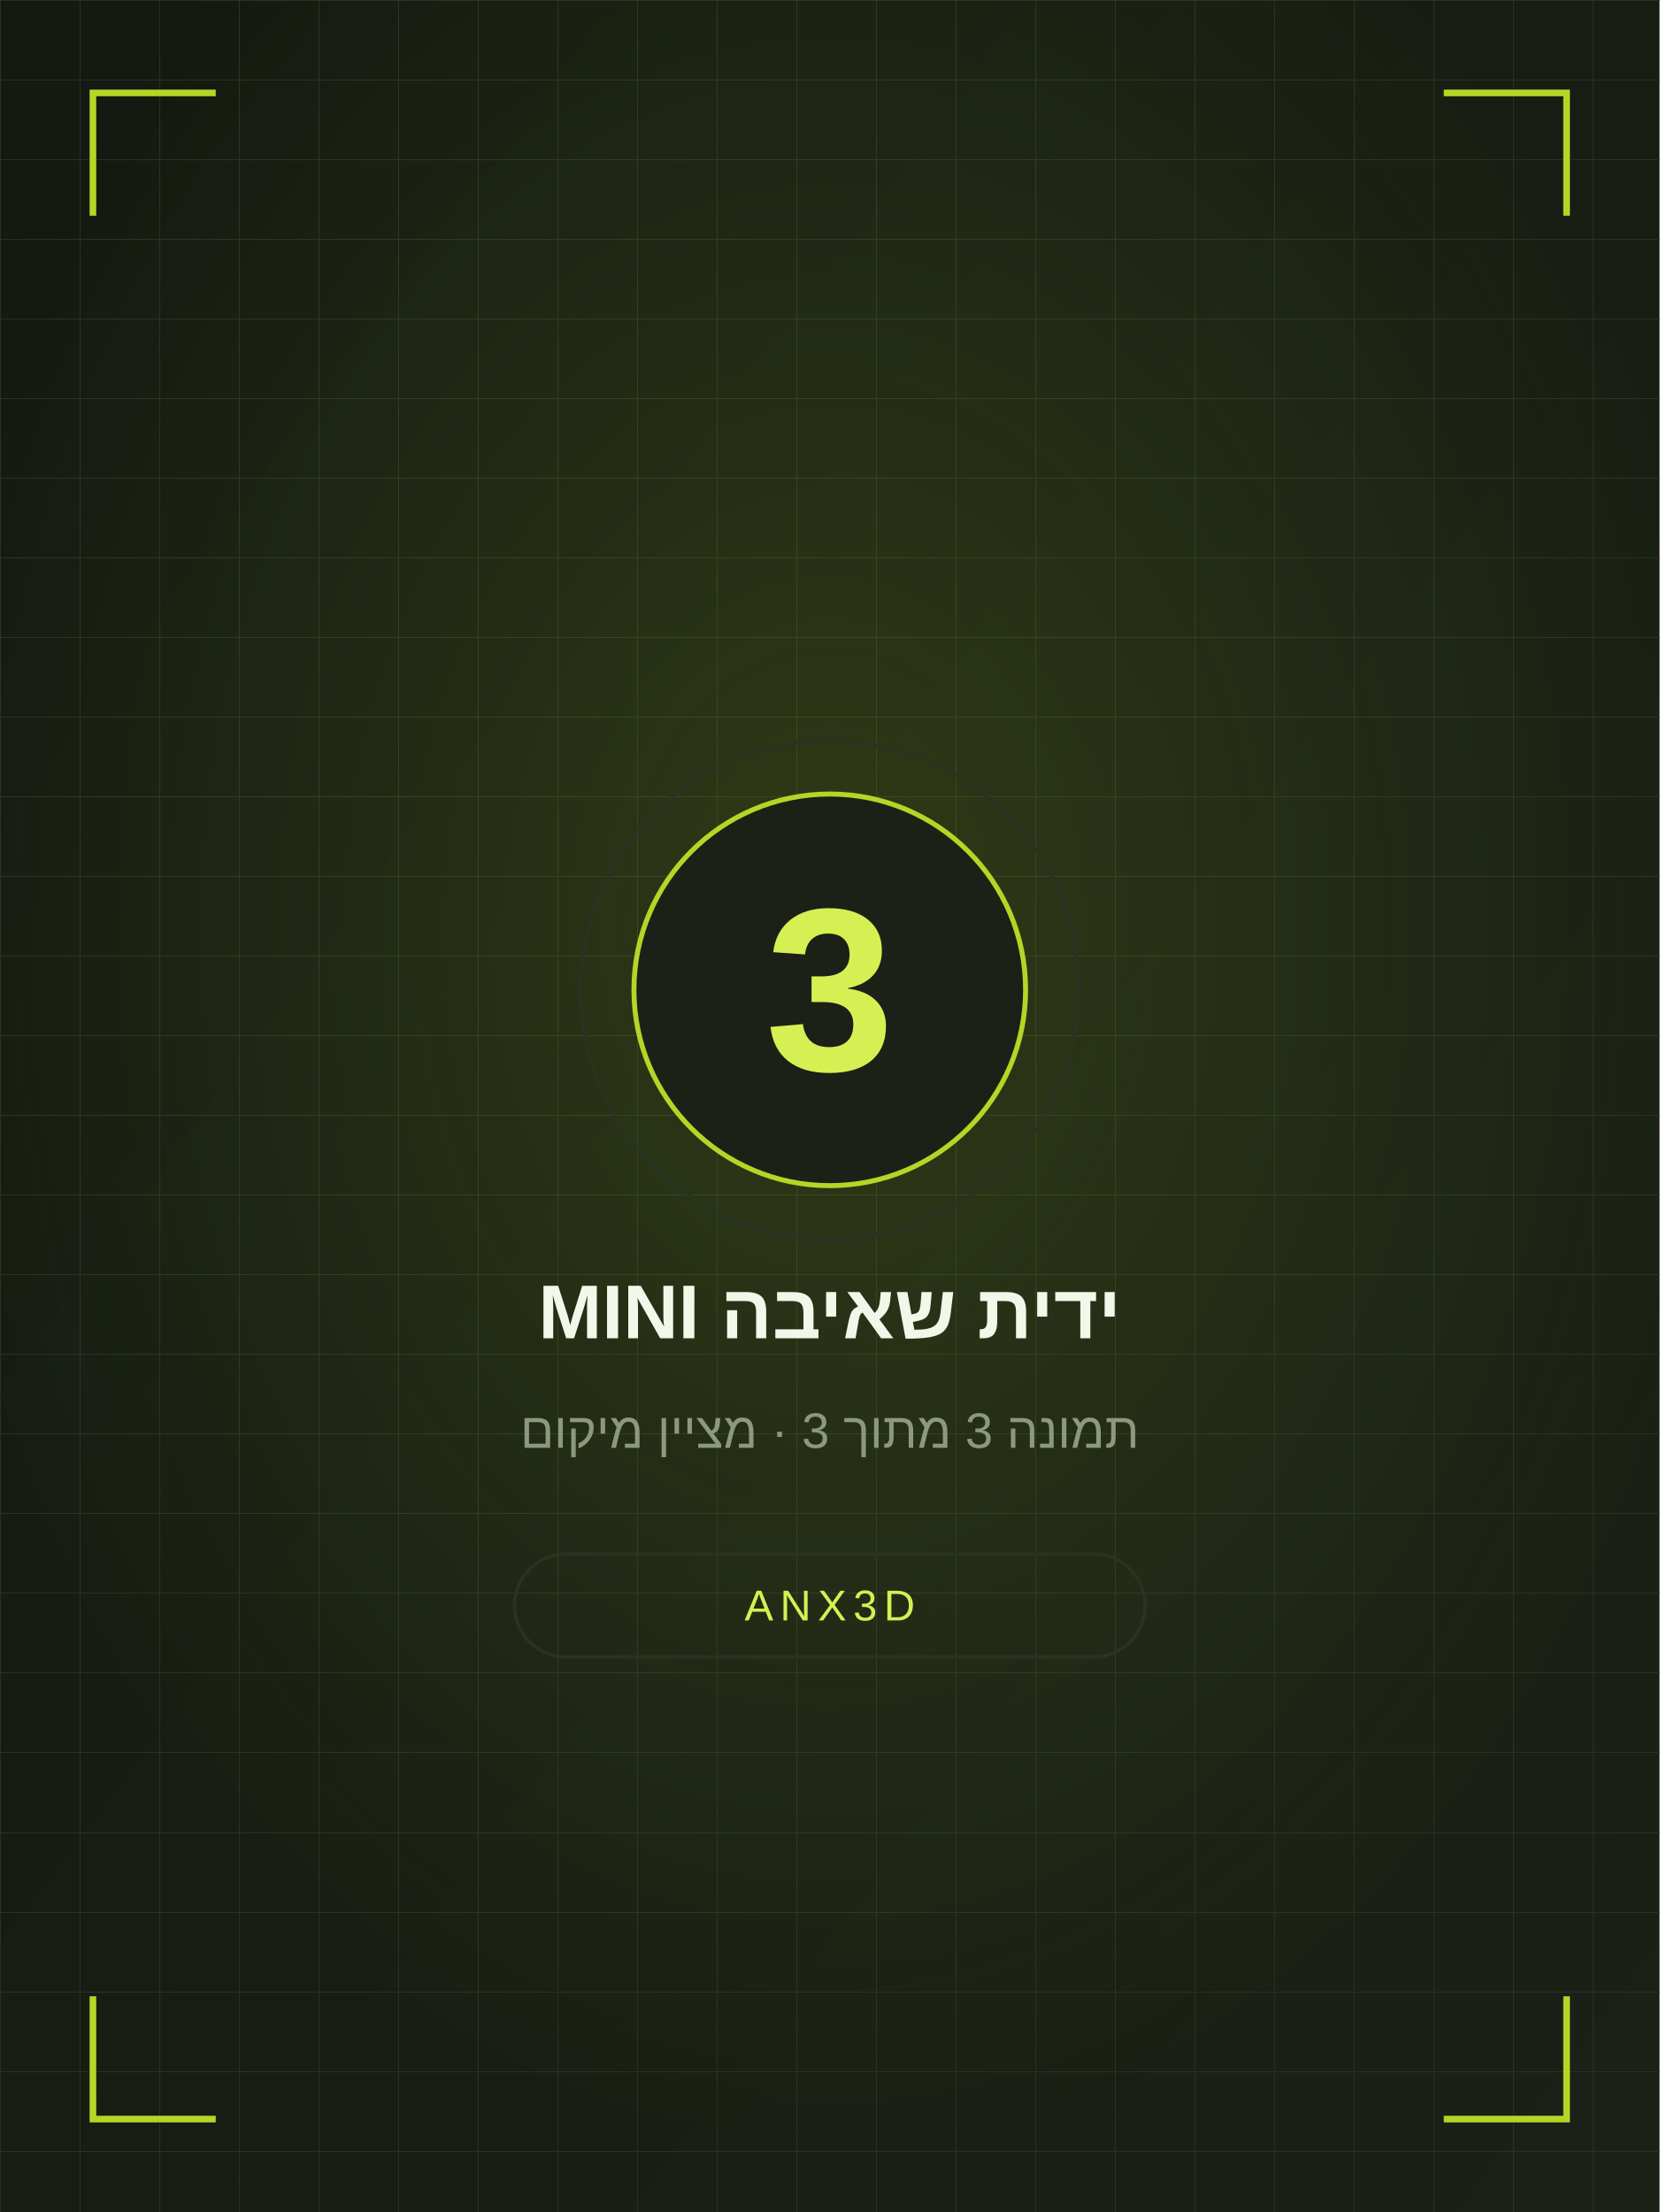
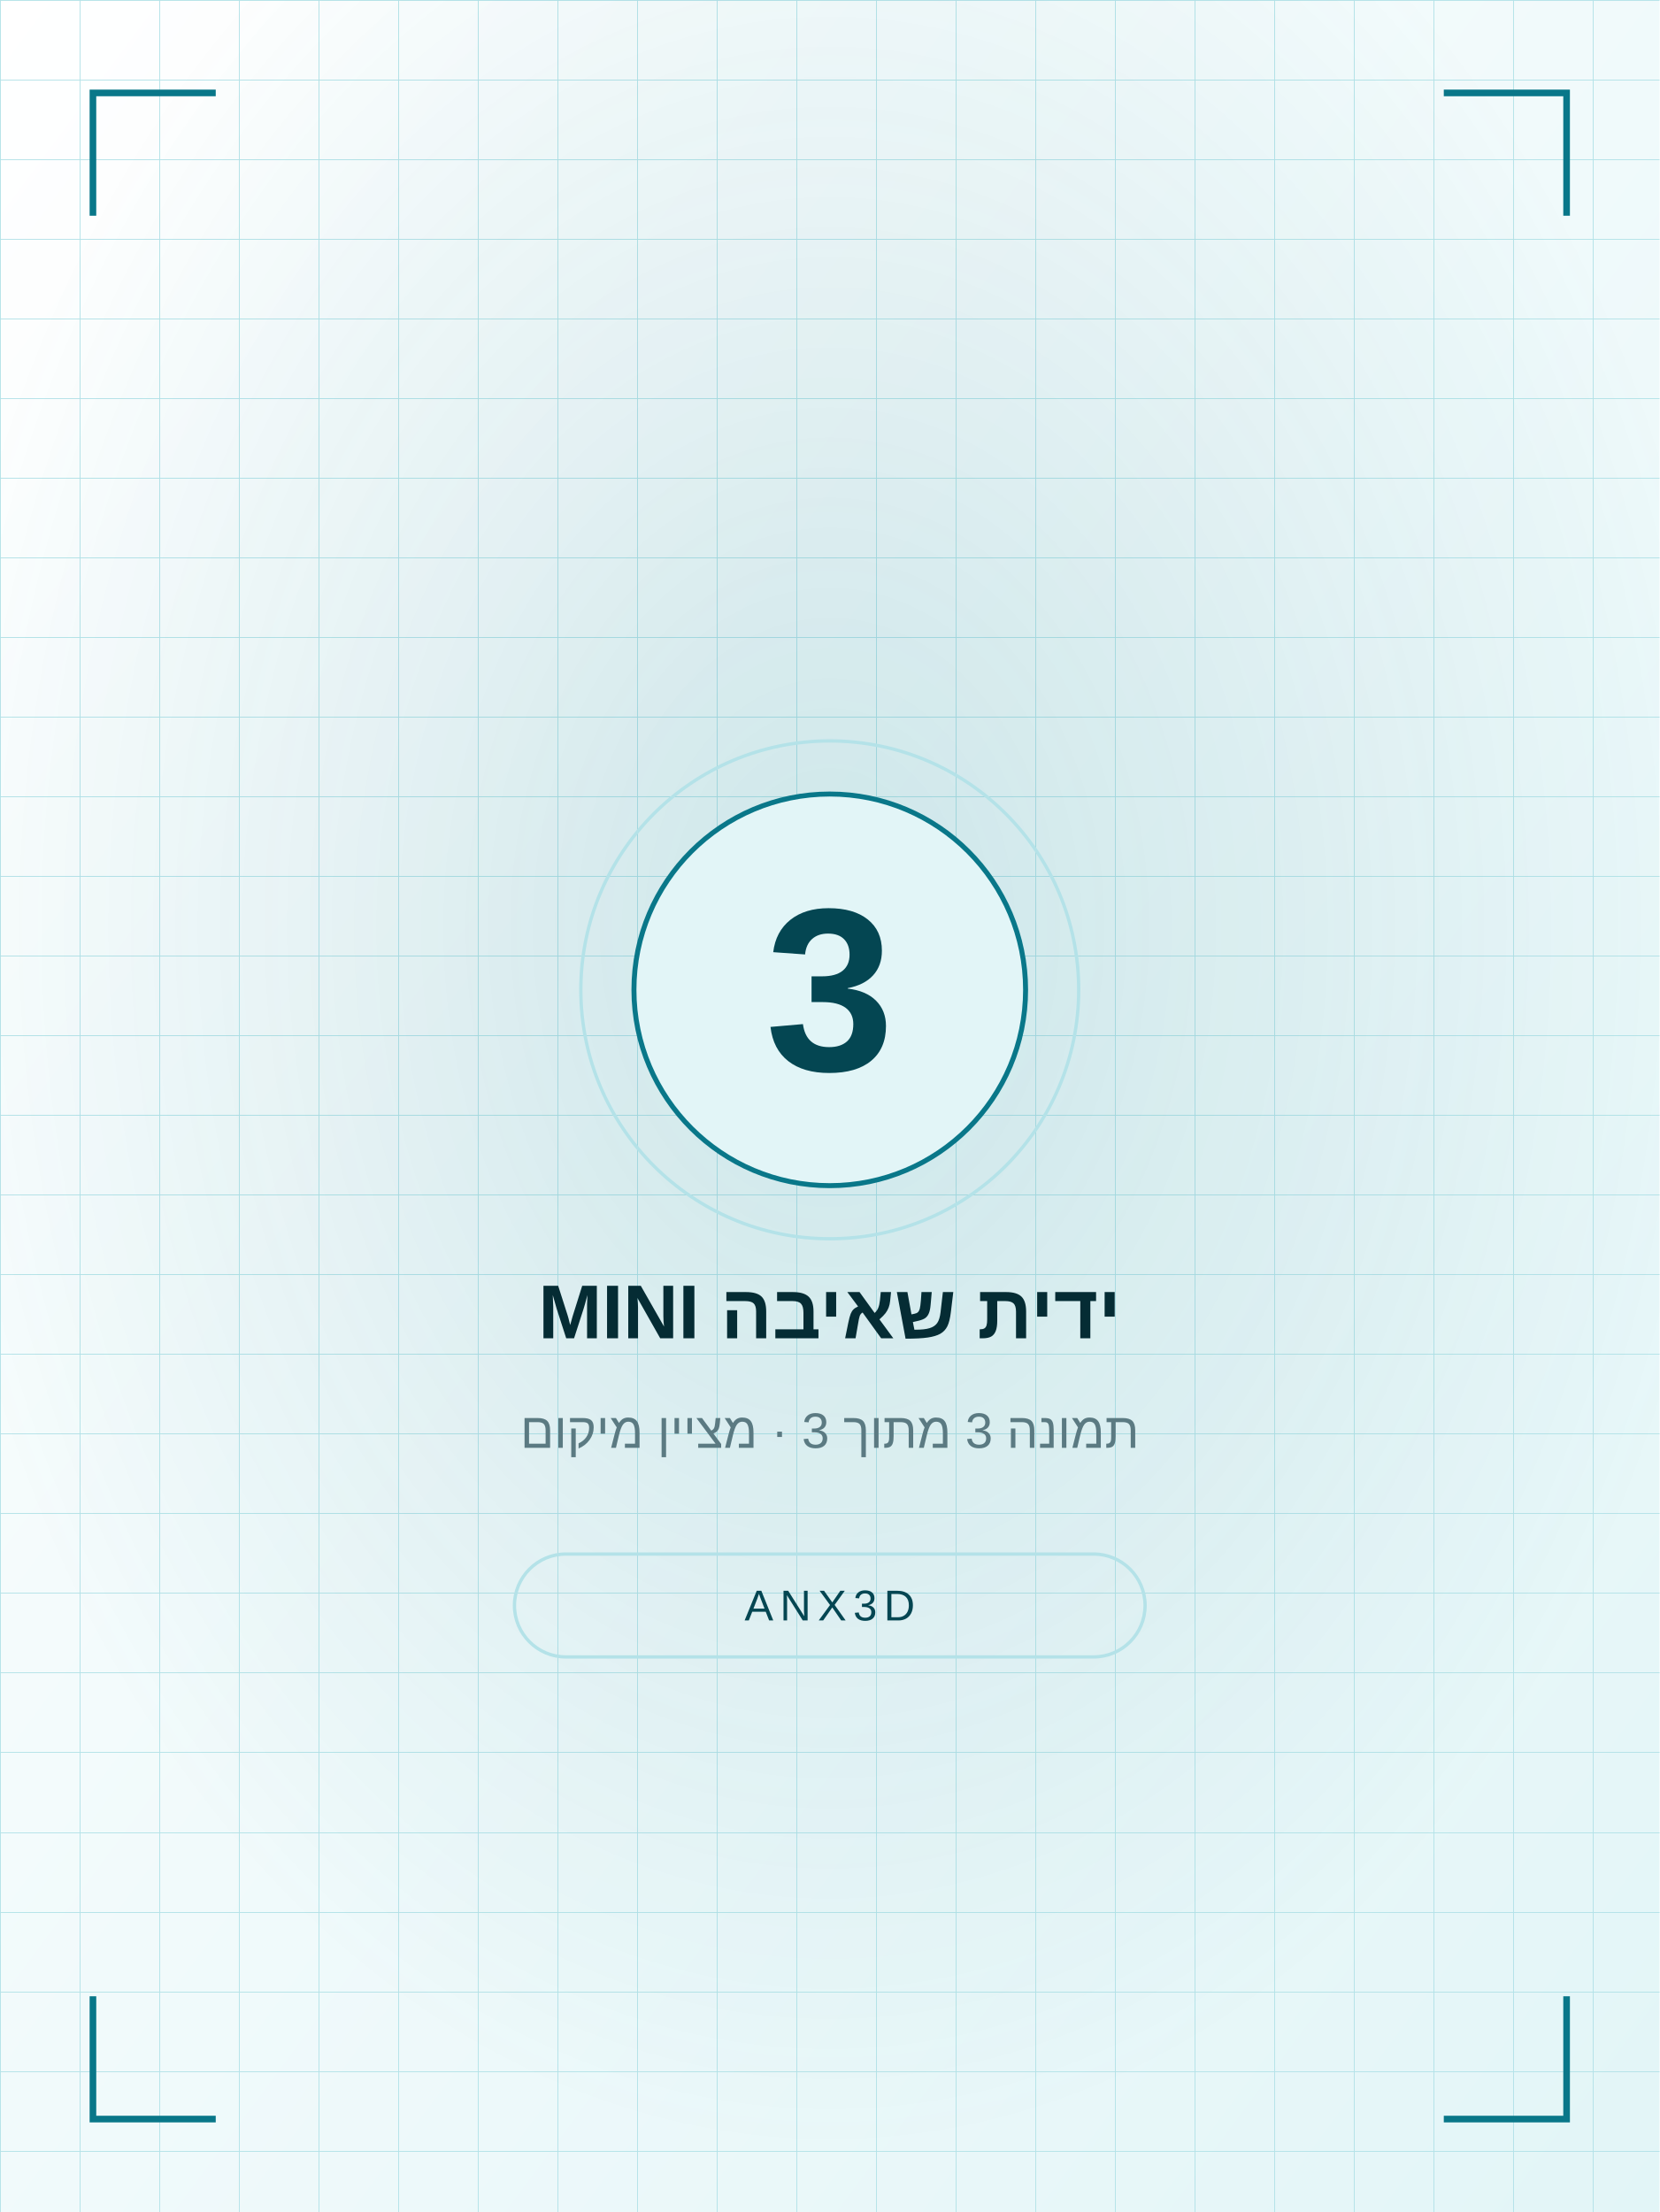
<svg xmlns="http://www.w3.org/2000/svg" width="1000" height="1333" viewBox="0 0 1000 1333" role="img" aria-label="ידית שאיבה MINI — תמונה 3 מתוך 3 (מציין מיקום)">
  <defs>
    <linearGradient id="bg" x1="0" y1="0" x2="1" y2="1">
-       <stop offset="0%" stop-color="#141911" />
-       <stop offset="100%" stop-color="#1b2116" />
+       <stop offset="0%" stop-color="#ffffff" />
+       <stop offset="100%" stop-color="#e2f5f7" />
    </linearGradient>
    <pattern id="grid" width="48" height="48" patternUnits="userSpaceOnUse">
-       <path d="M48 0H0V48" fill="none" stroke="#2a3322" stroke-width="1" />
+       <path d="M48 0H0V48" fill="none" stroke="#b4e2e8" stroke-width="1" />
    </pattern>
    <radialGradient id="glow" cx="50%" cy="42%" r="55%">
-       <stop offset="0%" stop-color="#b4d626" stop-opacity="0.16" />
-       <stop offset="100%" stop-color="#b4d626" stop-opacity="0" />
+       <stop offset="0%" stop-color="#097789" stop-opacity="0.16" />
+       <stop offset="100%" stop-color="#097789" stop-opacity="0" />
    </radialGradient>
  </defs>
  <rect width="1000" height="1333" fill="url(#bg)" />
  <rect width="1000" height="1333" fill="url(#grid)" />
  <rect width="1000" height="1333" fill="url(#glow)" />
-   <path d="M56 128V56h72" fill="none" stroke="#b4d626" stroke-width="4" stroke-linecap="square" />
-   <path d="M872 56h72v72" fill="none" stroke="#b4d626" stroke-width="4" stroke-linecap="square" />
-   <path d="M944 1205v72h-72" fill="none" stroke="#b4d626" stroke-width="4" stroke-linecap="square" />
-   <path d="M128 1277H56v-72" fill="none" stroke="#b4d626" stroke-width="4" stroke-linecap="square" />
-   <circle cx="500" cy="596.5" r="150" fill="none" stroke="#2a3322" stroke-width="2" />
-   <circle cx="500" cy="596.5" r="118" fill="#1b2116" stroke="#b4d626" stroke-width="3" />
-   <text x="500" y="596.5" text-anchor="middle" dominant-baseline="central" font-family="Heebo, Arial, sans-serif" font-size="140" font-weight="700" fill="#d6ef52">3</text>
-   <text x="500" y="806.5" text-anchor="middle" direction="rtl" font-family="Heebo, Arial, sans-serif" font-size="46" font-weight="700" fill="#f2f7ea">ידית שאיבה MINI</text>
-   <text x="500" y="872.5" text-anchor="middle" direction="rtl" font-family="Heebo, Arial, sans-serif" font-size="30" fill="#8b9a7c">תמונה 3 מתוך 3 · מציין מיקום</text>
-   <rect x="310" y="936.5" width="380" height="62" rx="31" fill="none" stroke="#2a3322" stroke-width="2" />
-   <text x="500" y="967.5" text-anchor="middle" dominant-baseline="central" font-family="Heebo, Arial, sans-serif" font-size="26" letter-spacing="4" fill="#d6ef52">ANX3D</text>
+   <path d="M56 128V56h72" fill="none" stroke="#097789" stroke-width="4" stroke-linecap="square" />
+   <path d="M872 56h72v72" fill="none" stroke="#097789" stroke-width="4" stroke-linecap="square" />
+   <path d="M944 1205v72h-72" fill="none" stroke="#097789" stroke-width="4" stroke-linecap="square" />
+   <path d="M128 1277H56v-72" fill="none" stroke="#097789" stroke-width="4" stroke-linecap="square" />
+   <circle cx="500" cy="596.5" r="150" fill="none" stroke="#b4e2e8" stroke-width="2" />
+   <circle cx="500" cy="596.5" r="118" fill="#e2f5f7" stroke="#097789" stroke-width="3" />
+   <text x="500" y="596.5" text-anchor="middle" dominant-baseline="central" font-family="Heebo, Arial, sans-serif" font-size="140" font-weight="700" fill="#044652">3</text>
+   <text x="500" y="806.5" text-anchor="middle" direction="rtl" font-family="Heebo, Arial, sans-serif" font-size="46" font-weight="700" fill="#052c34">ידית שאיבה MINI</text>
+   <text x="500" y="872.5" text-anchor="middle" direction="rtl" font-family="Heebo, Arial, sans-serif" font-size="30" fill="#5b7a82">תמונה 3 מתוך 3 · מציין מיקום</text>
+   <rect x="310" y="936.5" width="380" height="62" rx="31" fill="none" stroke="#b4e2e8" stroke-width="2" />
+   <text x="500" y="967.5" text-anchor="middle" dominant-baseline="central" font-family="Heebo, Arial, sans-serif" font-size="26" letter-spacing="4" fill="#044652">ANX3D</text>
</svg>
